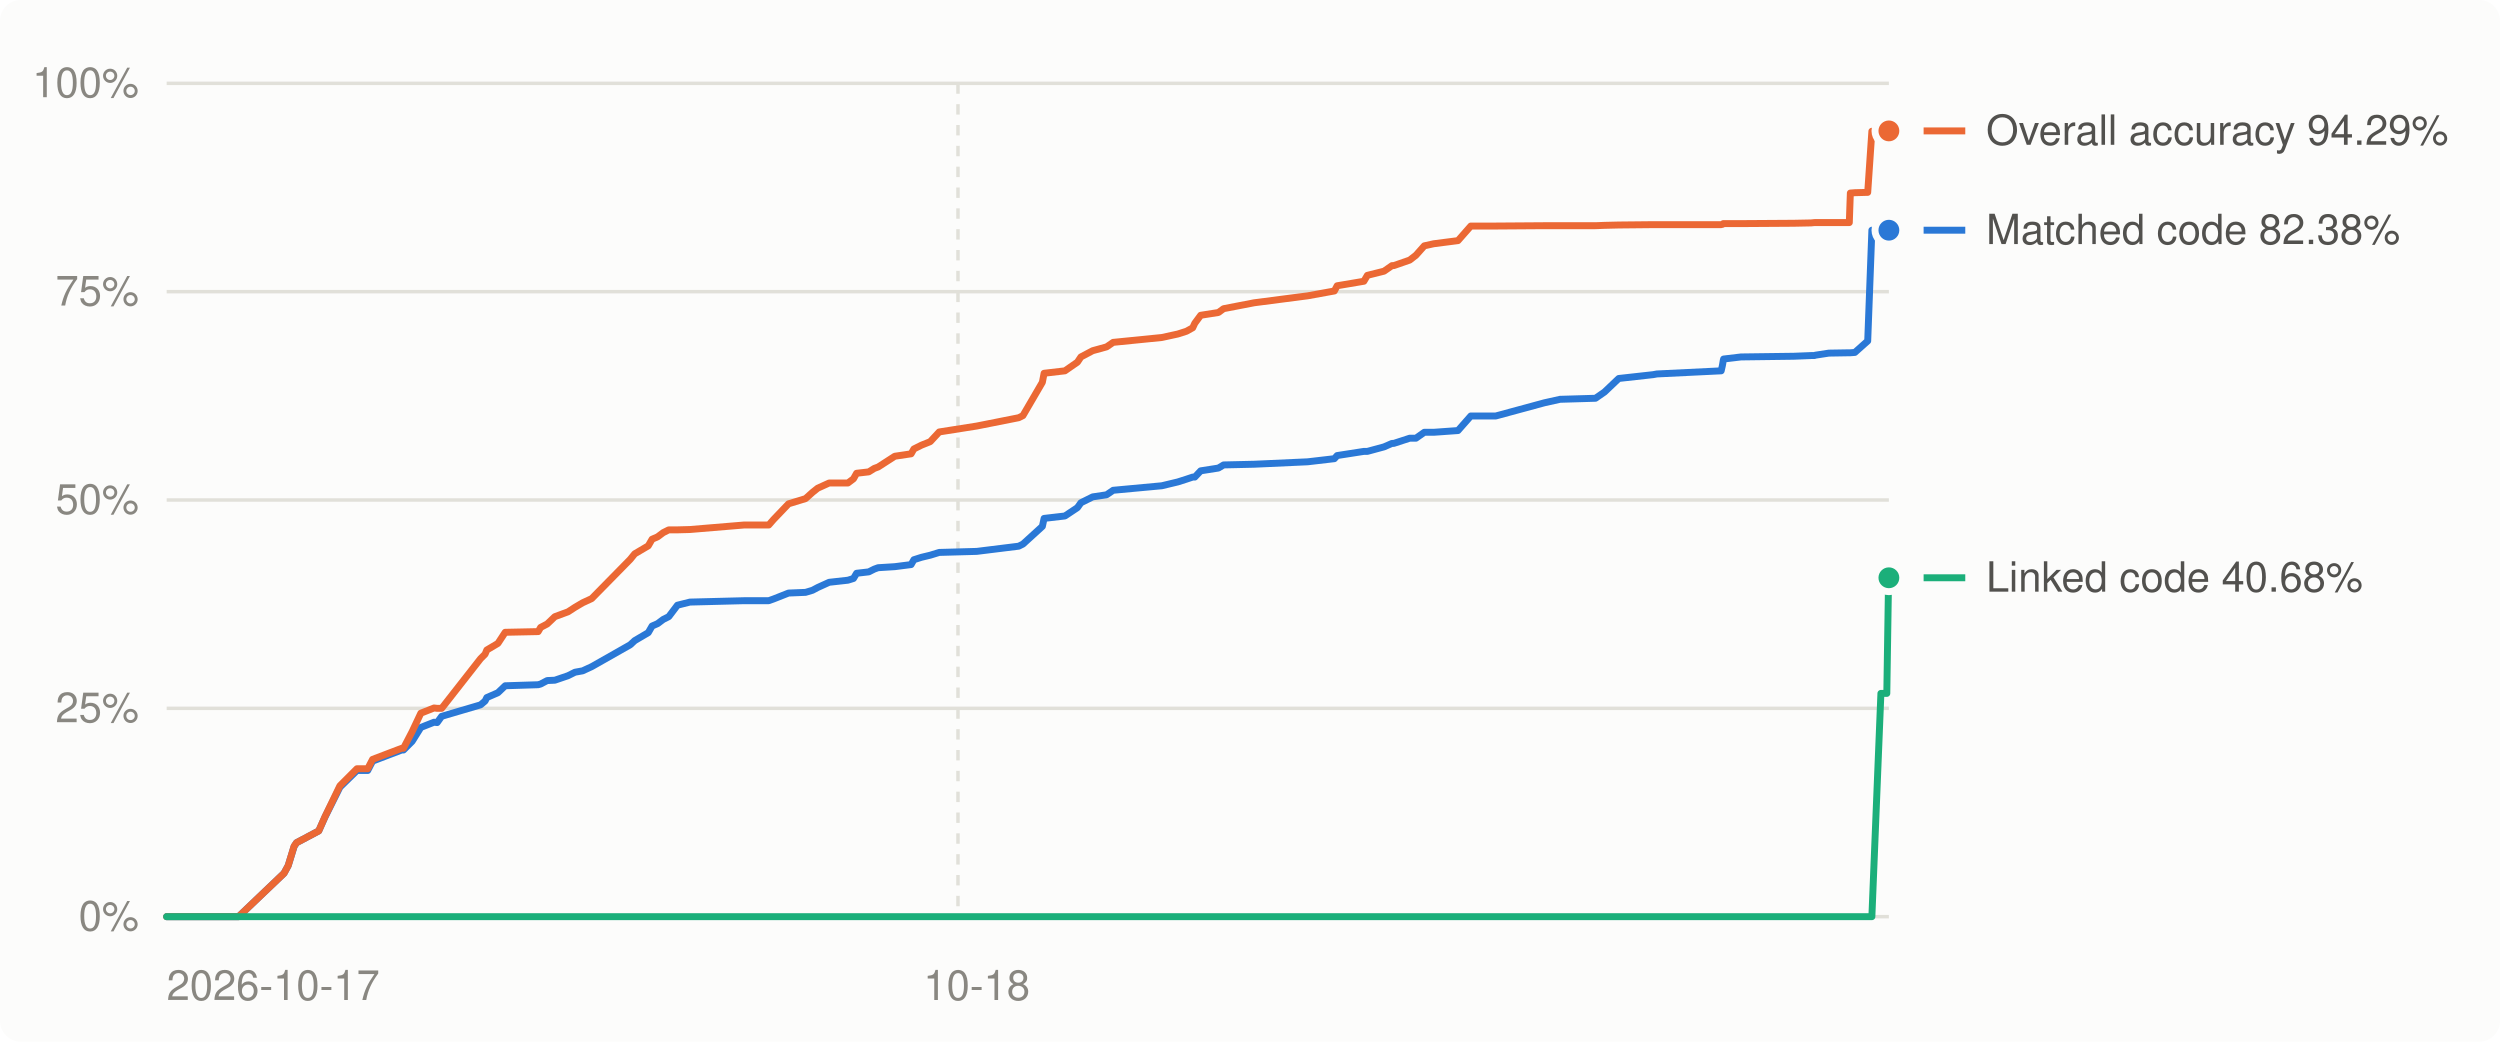
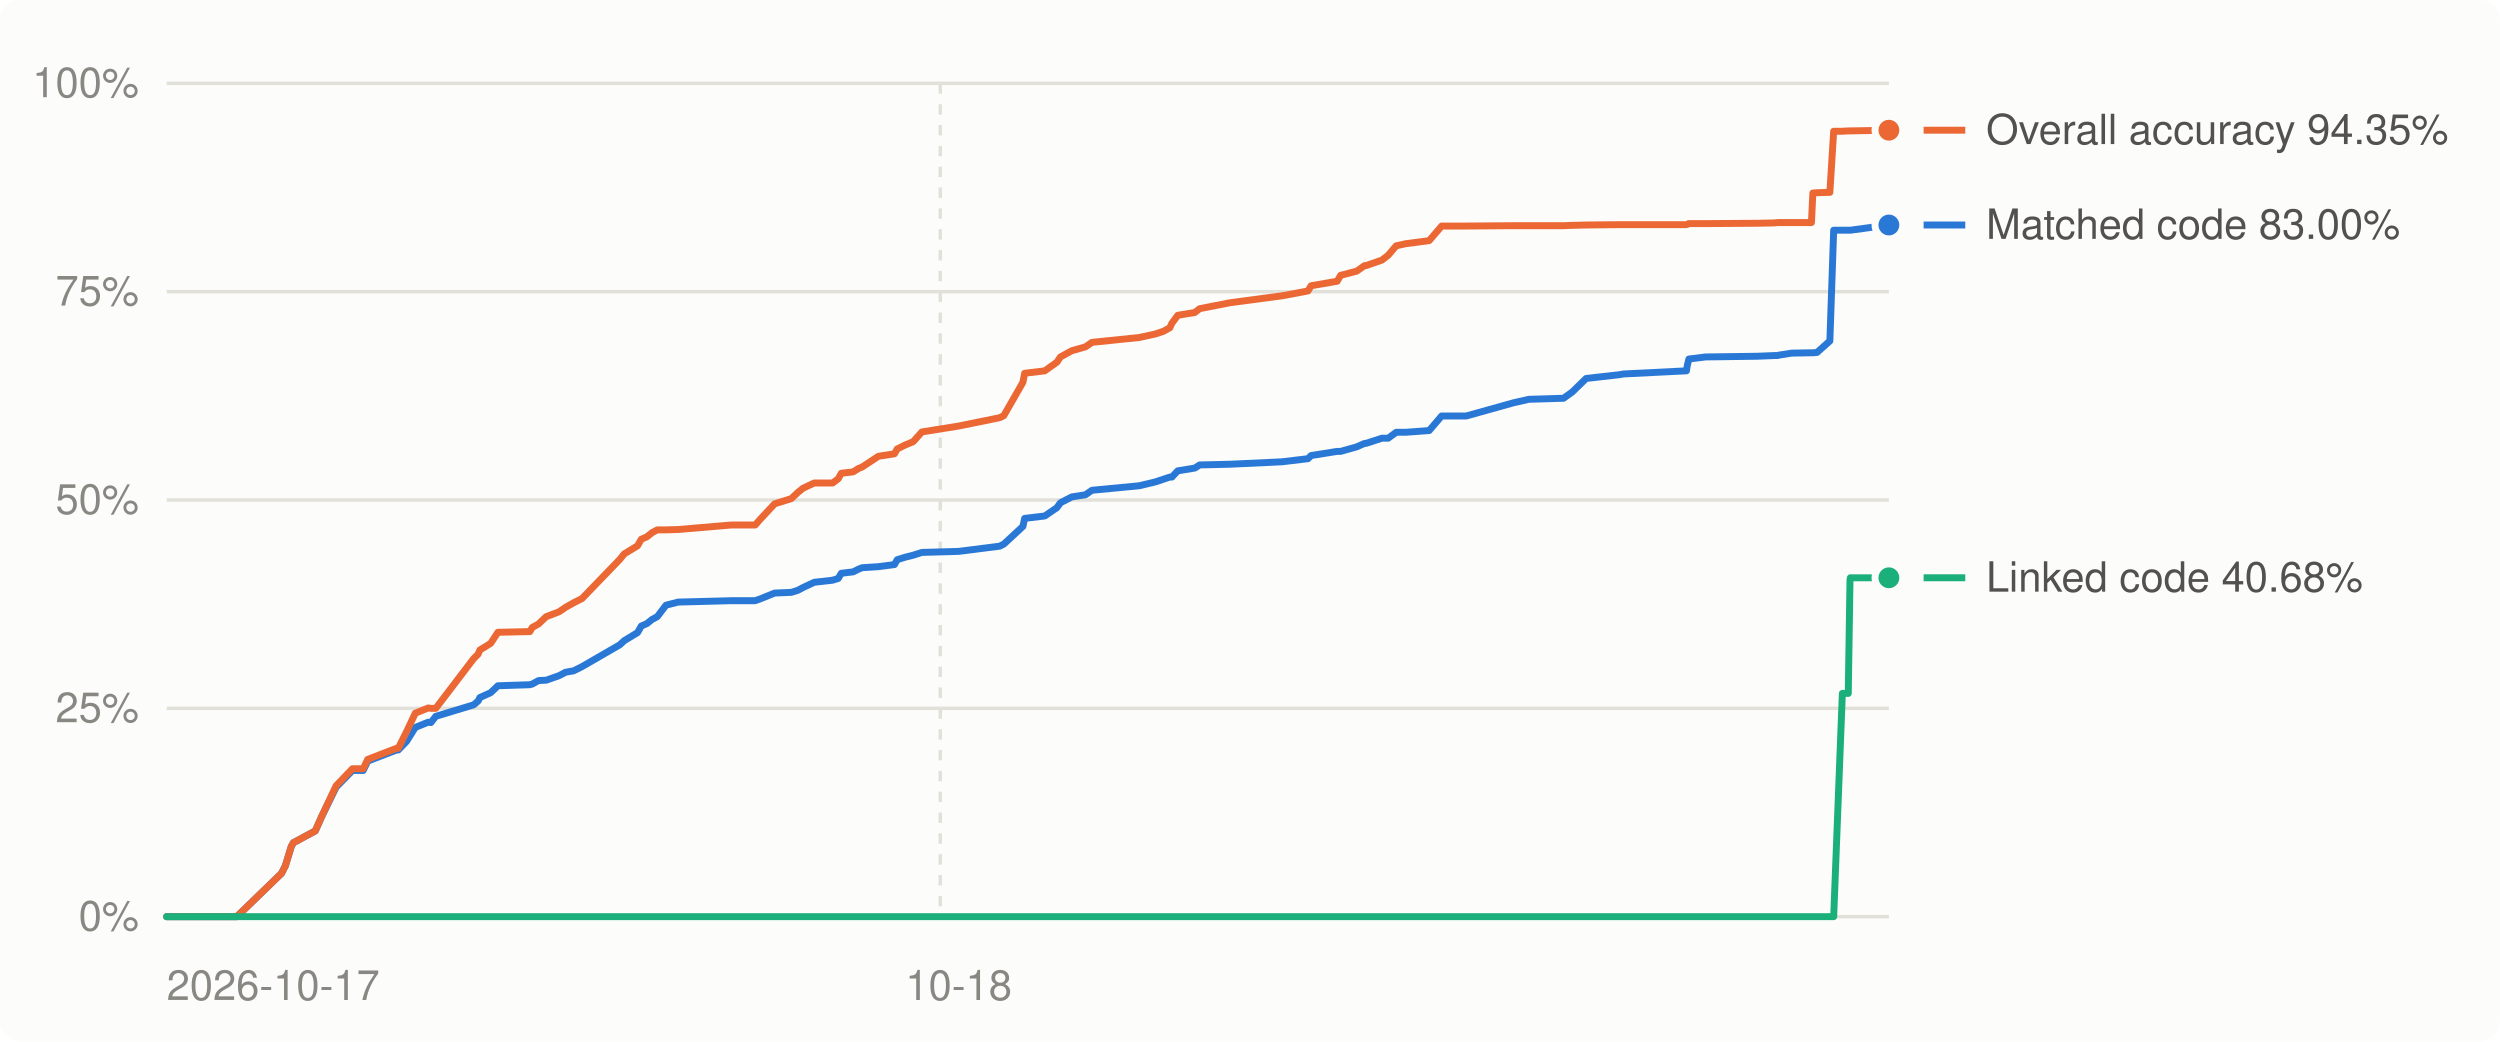
<svg xmlns="http://www.w3.org/2000/svg" viewBox="0 0 720 300" width="720" height="300" role="img" aria-label="Decompilation progress over time">
  <style>
.bg{fill:#fcfcfb}.grid{stroke:#e1e0d9}.muted{fill:#898781}.lbl{fill:#52514e}.ln0{stroke:#2a78d6}.dot0{fill:#2a78d6;stroke:#fcfcfb}.ln1{stroke:#eb6834}.dot1{fill:#eb6834;stroke:#fcfcfb}.ln2{stroke:#1baf7a}.dot2{fill:#1baf7a;stroke:#fcfcfb}
@media (prefers-color-scheme: dark){.bg{fill:#1a1a19}.grid{stroke:#2c2c2a}.muted{fill:#898781}.lbl{fill:#c3c2b7}.ln0{stroke:#3987e5}.dot0{fill:#3987e5;stroke:#1a1a19}.ln1{stroke:#d95926}.dot1{fill:#d95926;stroke:#1a1a19}.ln2{stroke:#199e70}.dot2{fill:#199e70;stroke:#1a1a19}}
text{font:12px -apple-system,BlinkMacSystemFont,'Segoe UI',Helvetica,Arial,sans-serif}
</style>
  <rect class="bg" width="720" height="300" rx="6" />
  <line x1="48" x2="544" y1="264.0" y2="264.0" class="grid" stroke-width="1" />
  <text x="40" y="268.0" class="muted" text-anchor="end">0%</text>
  <line x1="48" x2="544" y1="204.0" y2="204.0" class="grid" stroke-width="1" />
  <text x="40" y="208.0" class="muted" text-anchor="end">25%</text>
  <line x1="48" x2="544" y1="144.0" y2="144.0" class="grid" stroke-width="1" />
  <text x="40" y="148.0" class="muted" text-anchor="end">50%</text>
  <line x1="48" x2="544" y1="84.0" y2="84.0" class="grid" stroke-width="1" />
  <text x="40" y="88.0" class="muted" text-anchor="end">75%</text>
  <line x1="48" x2="544" y1="24.0" y2="24.0" class="grid" stroke-width="1" />
  <text x="40" y="28.0" class="muted" text-anchor="end">100%</text>
-   <line x1="275.9" x2="275.9" y1="24" y2="264" class="grid" stroke-width="1" stroke-dasharray="3 3" />
+   <line x1="270.8" x2="270.8" y1="24" y2="264" class="grid" stroke-width="1" stroke-dasharray="3 3" />
  <text class="muted" x="48.0" y="288" text-anchor="start">2026-10-17</text>
-   <text class="muted" x="281.3" y="288" text-anchor="middle">10-18</text>
-   <polyline points="48.0,264.0 68.7,264.0 81.8,251.5 83.0,249.3 84.7,243.8 85.4,242.7 91.8,239.3 93.6,235.3 97.9,226.7 102.8,221.9 105.9,221.9 107.3,219.2 115.7,216.0 116.2,216.0 118.7,213.5 121.2,209.5 125.0,208.0 125.9,208.1 127.2,206.3 138.4,203.0 139.7,201.9 140.2,200.9 143.4,199.5 145.5,197.5 155.0,197.2 155.7,197.0 157.6,196.0 159.8,195.9 163.6,194.6 165.6,193.6 167.8,193.2 170.4,192.0 181.5,185.7 182.8,184.5 186.7,182.2 187.8,180.3 189.4,179.6 191.0,178.4 192.6,177.6 195.1,174.3 198.7,173.4 214.3,173.0 221.4,173.0 222.8,172.5 227.1,170.8 232.0,170.6 234.0,170.0 235.5,169.2 238.8,167.7 244.2,167.1 245.8,166.6 246.7,165.1 250.2,164.7 251.8,163.9 252.9,163.5 257.7,163.2 262.4,162.6 263.2,161.2 265.4,160.5 267.9,159.9 270.5,159.1 281.3,158.8 293.4,157.3 294.6,156.7 300.2,151.6 300.7,149.3 306.7,148.6 310.3,146.2 311.3,144.8 314.7,143.1 318.7,142.5 320.6,141.2 334.6,139.9 339.2,138.8 341.7,138.0 343.5,137.4 344.1,137.4 345.8,135.6 350.9,134.8 352.4,133.9 361.2,133.7 376.6,133.0 384.3,132.1 385.1,131.2 392.8,130.0 393.8,130.0 398.6,128.7 400.9,127.7 401.4,127.7 406.0,126.2 407.8,126.2 410.2,124.5 412.9,124.5 419.9,124.0 423.6,119.8 430.8,119.8 444.8,116.0 449.3,115.0 459.5,114.7 462.1,112.9 466.2,109.0 476.1,107.9 477.2,107.7 495.7,106.8 496.0,105.5 496.1,105.0 496.3,103.8 496.4,103.4 501.4,102.8 516.6,102.6 521.6,102.4 522.6,102.4 522.8,102.3 526.7,101.7 532.6,101.6 532.9,101.6 534.2,101.5 537.9,98.2 539.1,66.3 541.7,66.3 543.4,66.3 543.9,66.3 544.0,66.3" fill="none" class="ln0" stroke-width="2" stroke-linejoin="round" stroke-linecap="round" />
-   <polyline points="48.0,264.0 68.7,264.0 81.8,251.5 83.0,249.3 84.7,243.7 85.4,242.7 91.8,239.3 93.6,235.2 97.9,226.3 102.8,221.4 105.9,221.4 107.3,218.7 115.7,215.5 116.2,215.5 118.7,210.7 121.2,205.4 125.0,203.9 125.9,204.0 127.2,204.0 138.4,189.7 139.7,188.4 140.2,187.2 143.4,185.3 145.5,182.1 155.0,181.9 155.7,180.7 157.6,179.7 159.8,177.6 163.6,176.2 165.6,174.9 167.8,173.6 170.4,172.4 181.5,161.1 182.8,159.5 186.7,157.2 187.8,155.3 189.4,154.6 191.0,153.4 192.6,152.6 195.1,152.6 198.7,152.5 214.3,151.2 221.4,151.2 222.8,149.6 227.1,145.1 232.0,143.6 234.0,141.8 235.5,140.6 238.8,139.1 244.2,139.1 245.8,137.9 246.7,136.3 250.2,135.9 251.8,134.9 252.9,134.5 257.7,131.4 262.4,130.7 263.2,129.3 265.4,128.2 267.9,127.2 270.5,124.4 281.3,122.7 293.4,120.3 294.6,119.7 300.2,110.1 300.7,107.5 306.7,106.8 310.3,104.3 311.3,102.8 314.7,101.0 318.7,99.9 320.6,98.6 334.6,97.2 339.2,96.2 341.7,95.4 343.5,94.4 344.1,93.1 345.8,90.8 350.9,90.0 352.4,88.9 361.2,87.2 376.6,85.2 384.3,83.8 385.1,82.3 392.8,81.0 393.8,79.3 398.6,78.1 400.9,76.5 401.4,76.5 406.0,74.9 407.8,73.5 410.2,70.8 412.9,70.2 419.9,69.3 423.6,65.1 430.8,65.1 444.8,65.0 449.3,65.0 459.5,65.0 462.1,64.9 466.2,64.8 476.1,64.7 477.2,64.7 495.7,64.7 496.0,64.6 496.1,64.6 496.3,64.4 496.4,64.4 501.4,64.4 516.6,64.3 521.6,64.2 522.6,64.1 522.8,64.1 526.7,64.1 532.6,64.1 532.9,55.6 534.2,55.5 537.9,55.4 539.1,37.8 541.7,37.8 543.4,37.7 543.9,37.7 544.0,37.7" fill="none" class="ln1" stroke-width="2" stroke-linejoin="round" stroke-linecap="round" />
-   <polyline points="48.0,264.0 68.7,264.0 81.8,264.0 83.0,264.0 84.7,264.0 85.4,264.0 91.8,264.0 93.6,264.0 97.9,264.0 102.8,264.0 105.9,264.0 107.3,264.0 115.7,264.0 116.2,264.0 118.7,264.0 121.2,264.0 125.0,264.0 125.9,264.0 127.2,264.0 138.4,264.0 139.7,264.0 140.2,264.0 143.4,264.0 145.5,264.0 155.0,264.0 155.7,264.0 157.6,264.0 159.8,264.0 163.6,264.0 165.6,264.0 167.8,264.0 170.4,264.0 181.5,264.0 182.8,264.0 186.7,264.0 187.8,264.0 189.4,264.0 191.0,264.0 192.6,264.0 195.1,264.0 198.7,264.0 214.3,264.0 221.4,264.0 222.8,264.0 227.1,264.0 232.0,264.0 234.0,264.0 235.5,264.0 238.8,264.0 244.2,264.0 245.8,264.0 246.7,264.0 250.2,264.0 251.8,264.0 252.9,264.0 257.7,264.0 262.4,264.0 263.2,264.0 265.4,264.0 267.9,264.0 270.5,264.0 281.3,264.0 293.4,264.0 294.6,264.0 300.2,264.0 300.7,264.0 306.7,264.0 310.3,264.0 311.3,264.0 314.7,264.0 318.7,264.0 320.6,264.0 334.6,264.0 339.2,264.0 341.7,264.0 343.5,264.0 344.1,264.0 345.8,264.0 350.9,264.0 352.4,264.0 361.2,264.0 376.6,264.0 384.3,264.0 385.1,264.0 392.8,264.0 393.8,264.0 398.6,264.0 400.9,264.0 401.4,264.0 406.0,264.0 407.8,264.0 410.2,264.0 412.9,264.0 419.9,264.0 423.6,264.0 430.8,264.0 444.8,264.0 449.3,264.0 459.5,264.0 462.1,264.0 466.2,264.0 476.1,264.0 477.2,264.0 495.7,264.0 496.0,264.0 496.1,264.0 496.3,264.0 496.4,264.0 501.4,264.0 516.6,264.0 521.6,264.0 522.6,264.0 522.8,264.0 526.7,264.0 532.6,264.0 532.9,264.0 534.2,264.0 537.9,264.0 539.1,264.0 541.7,199.7 543.4,199.7 543.9,167.1 544.0,166.4" fill="none" class="ln2" stroke-width="2" stroke-linejoin="round" stroke-linecap="round" />
-   <circle cx="544.0" cy="66.3" r="4" class="dot0" stroke-width="2" />
-   <circle cx="544.0" cy="37.7" r="4" class="dot1" stroke-width="2" />
+   <text class="muted" x="276.1" y="288" text-anchor="middle">10-18</text>
+   <polyline points="48.0,264.0 68.2,264.0 81.1,251.5 82.2,249.3 83.9,243.8 84.5,242.7 90.8,239.3 92.6,235.3 96.8,226.7 101.5,221.9 104.6,221.9 105.9,219.2 114.2,216.0 114.7,216.0 117.1,213.5 119.6,209.5 123.3,208.0 124.1,208.1 125.5,206.3 136.4,203.0 137.7,201.9 138.2,200.9 141.3,199.5 143.4,197.5 152.6,197.2 153.3,197.0 155.1,196.0 157.3,195.9 161.0,194.6 162.9,193.6 165.2,193.2 167.6,192.0 178.5,185.7 179.8,184.5 183.6,182.2 184.7,180.3 186.3,179.6 187.8,178.4 189.3,177.6 191.8,174.3 195.3,173.4 210.6,173.0 217.5,173.0 218.9,172.5 223.1,170.8 227.9,170.6 229.8,170.0 231.3,169.2 234.5,167.7 239.8,167.1 241.4,166.6 242.3,165.1 245.7,164.7 247.3,163.9 248.3,163.5 253.0,163.2 257.6,162.6 258.4,161.2 260.6,160.5 263.0,159.9 265.5,159.1 276.1,158.8 287.9,157.3 289.1,156.7 294.6,151.6 295.1,149.3 300.9,148.6 304.4,146.2 305.4,144.8 308.7,143.1 312.6,142.5 314.5,141.2 328.1,139.9 332.7,138.8 335.1,138.0 336.9,137.4 337.5,137.4 339.2,135.6 344.1,134.8 345.5,133.9 354.2,133.7 369.2,133.0 376.7,132.1 377.6,131.2 385.1,130.0 386.1,130.0 390.7,128.7 393.0,127.7 393.4,127.7 398.0,126.2 399.8,126.2 402.1,124.5 404.8,124.5 411.6,124.0 415.2,119.8 422.3,119.8 435.9,116.0 440.3,115.0 450.3,114.7 452.8,112.9 456.8,109.0 466.5,107.9 467.6,107.7 485.7,106.8 485.9,105.5 486.0,105.0 486.3,103.8 486.4,103.4 491.2,102.8 506.1,102.6 511.0,102.4 512.0,102.4 512.2,102.3 516.0,101.7 521.7,101.6 522.1,101.6 523.3,101.5 527.0,98.2 528.1,66.3 530.6,66.3 532.3,66.3 532.8,66.3 532.9,66.3 544.0,64.8" fill="none" class="ln0" stroke-width="2" stroke-linejoin="round" stroke-linecap="round" />
+   <polyline points="48.0,264.0 68.2,264.0 81.1,251.5 82.2,249.3 83.9,243.7 84.5,242.7 90.8,239.3 92.6,235.2 96.8,226.3 101.5,221.4 104.6,221.4 105.9,218.7 114.2,215.5 114.7,215.5 117.1,210.7 119.6,205.4 123.3,203.9 124.1,204.0 125.5,204.0 136.4,189.7 137.7,188.4 138.2,187.2 141.3,185.3 143.4,182.1 152.6,181.9 153.3,180.7 155.1,179.7 157.3,177.6 161.0,176.2 162.9,174.9 165.2,173.6 167.6,172.4 178.5,161.1 179.8,159.5 183.6,157.2 184.7,155.3 186.3,154.6 187.8,153.4 189.3,152.6 191.8,152.6 195.3,152.5 210.6,151.2 217.5,151.2 218.9,149.6 223.1,145.1 227.9,143.6 229.8,141.8 231.3,140.6 234.5,139.1 239.8,139.1 241.4,137.9 242.3,136.3 245.7,135.9 247.3,134.9 248.3,134.5 253.0,131.4 257.6,130.7 258.4,129.3 260.6,128.2 263.0,127.2 265.5,124.4 276.1,122.7 287.9,120.3 289.1,119.7 294.6,110.1 295.1,107.5 300.9,106.8 304.4,104.3 305.4,102.8 308.7,101.0 312.6,99.9 314.5,98.6 328.1,97.2 332.7,96.2 335.1,95.4 336.9,94.4 337.5,93.1 339.2,90.8 344.1,90.0 345.5,88.9 354.2,87.2 369.2,85.2 376.7,83.8 377.6,82.3 385.1,81.0 386.1,79.3 390.7,78.1 393.0,76.5 393.4,76.5 398.0,74.9 399.8,73.5 402.1,70.8 404.8,70.2 411.6,69.3 415.2,65.1 422.3,65.1 435.9,65.0 440.3,65.0 450.3,65.0 452.8,64.9 456.8,64.8 466.5,64.7 467.6,64.7 485.7,64.7 485.9,64.6 486.0,64.6 486.3,64.4 486.4,64.4 491.2,64.4 506.1,64.3 511.0,64.2 512.0,64.1 512.2,64.1 516.0,64.1 521.7,64.1 522.1,55.6 523.3,55.5 527.0,55.4 528.1,37.8 530.6,37.8 532.3,37.7 532.8,37.7 532.9,37.7 544.0,37.5" fill="none" class="ln1" stroke-width="2" stroke-linejoin="round" stroke-linecap="round" />
+   <polyline points="48.0,264.0 68.2,264.0 81.1,264.0 82.2,264.0 83.9,264.0 84.5,264.0 90.8,264.0 92.6,264.0 96.8,264.0 101.5,264.0 104.6,264.0 105.9,264.0 114.2,264.0 114.7,264.0 117.1,264.0 119.6,264.0 123.3,264.0 124.1,264.0 125.5,264.0 136.4,264.0 137.7,264.0 138.2,264.0 141.3,264.0 143.4,264.0 152.6,264.0 153.3,264.0 155.1,264.0 157.3,264.0 161.0,264.0 162.9,264.0 165.2,264.0 167.6,264.0 178.5,264.0 179.8,264.0 183.6,264.0 184.7,264.0 186.3,264.0 187.8,264.0 189.3,264.0 191.8,264.0 195.3,264.0 210.6,264.0 217.5,264.0 218.9,264.0 223.1,264.0 227.9,264.0 229.8,264.0 231.3,264.0 234.5,264.0 239.8,264.0 241.4,264.0 242.3,264.0 245.7,264.0 247.3,264.0 248.3,264.0 253.0,264.0 257.6,264.0 258.4,264.0 260.6,264.0 263.0,264.0 265.5,264.0 276.1,264.0 287.9,264.0 289.1,264.0 294.6,264.0 295.1,264.0 300.9,264.0 304.4,264.0 305.4,264.0 308.7,264.0 312.6,264.0 314.5,264.0 328.1,264.0 332.7,264.0 335.1,264.0 336.9,264.0 337.5,264.0 339.2,264.0 344.1,264.0 345.5,264.0 354.2,264.0 369.2,264.0 376.7,264.0 377.6,264.0 385.1,264.0 386.1,264.0 390.7,264.0 393.0,264.0 393.4,264.0 398.0,264.0 399.8,264.0 402.1,264.0 404.8,264.0 411.6,264.0 415.2,264.0 422.3,264.0 435.9,264.0 440.3,264.0 450.3,264.0 452.8,264.0 456.8,264.0 466.5,264.0 467.6,264.0 485.7,264.0 485.9,264.0 486.0,264.0 486.3,264.0 486.4,264.0 491.2,264.0 506.1,264.0 511.0,264.0 512.0,264.0 512.2,264.0 516.0,264.0 521.7,264.0 522.1,264.0 523.3,264.0 527.0,264.0 528.1,264.0 530.6,199.7 532.3,199.7 532.8,167.1 532.9,166.4 544.0,166.4" fill="none" class="ln2" stroke-width="2" stroke-linejoin="round" stroke-linecap="round" />
+   <circle cx="544.0" cy="64.8" r="4" class="dot0" stroke-width="2" />
+   <circle cx="544.0" cy="37.5" r="4" class="dot1" stroke-width="2" />
  <circle cx="544.0" cy="166.4" r="4" class="dot2" stroke-width="2" />
  <line x1="554" x2="566" y1="166.4" y2="166.4" class="ln2" stroke-width="2" />
  <text class="lbl" x="572" y="170.4">Linked code 40.68%</text>
-   <line x1="554" x2="566" y1="66.3" y2="66.3" class="ln0" stroke-width="2" />
-   <text class="lbl" x="572" y="70.3">Matched code 82.38%</text>
-   <line x1="554" x2="566" y1="37.7" y2="37.7" class="ln1" stroke-width="2" />
-   <text class="lbl" x="572" y="41.7">Overall accuracy 94.29%</text>
+   <line x1="554" x2="566" y1="64.8" y2="64.8" class="ln0" stroke-width="2" />
+   <text class="lbl" x="572" y="68.8">Matched code 83.00%</text>
+   <line x1="554" x2="566" y1="37.5" y2="37.5" class="ln1" stroke-width="2" />
+   <text class="lbl" x="572" y="41.5">Overall accuracy 94.35%</text>
</svg>
